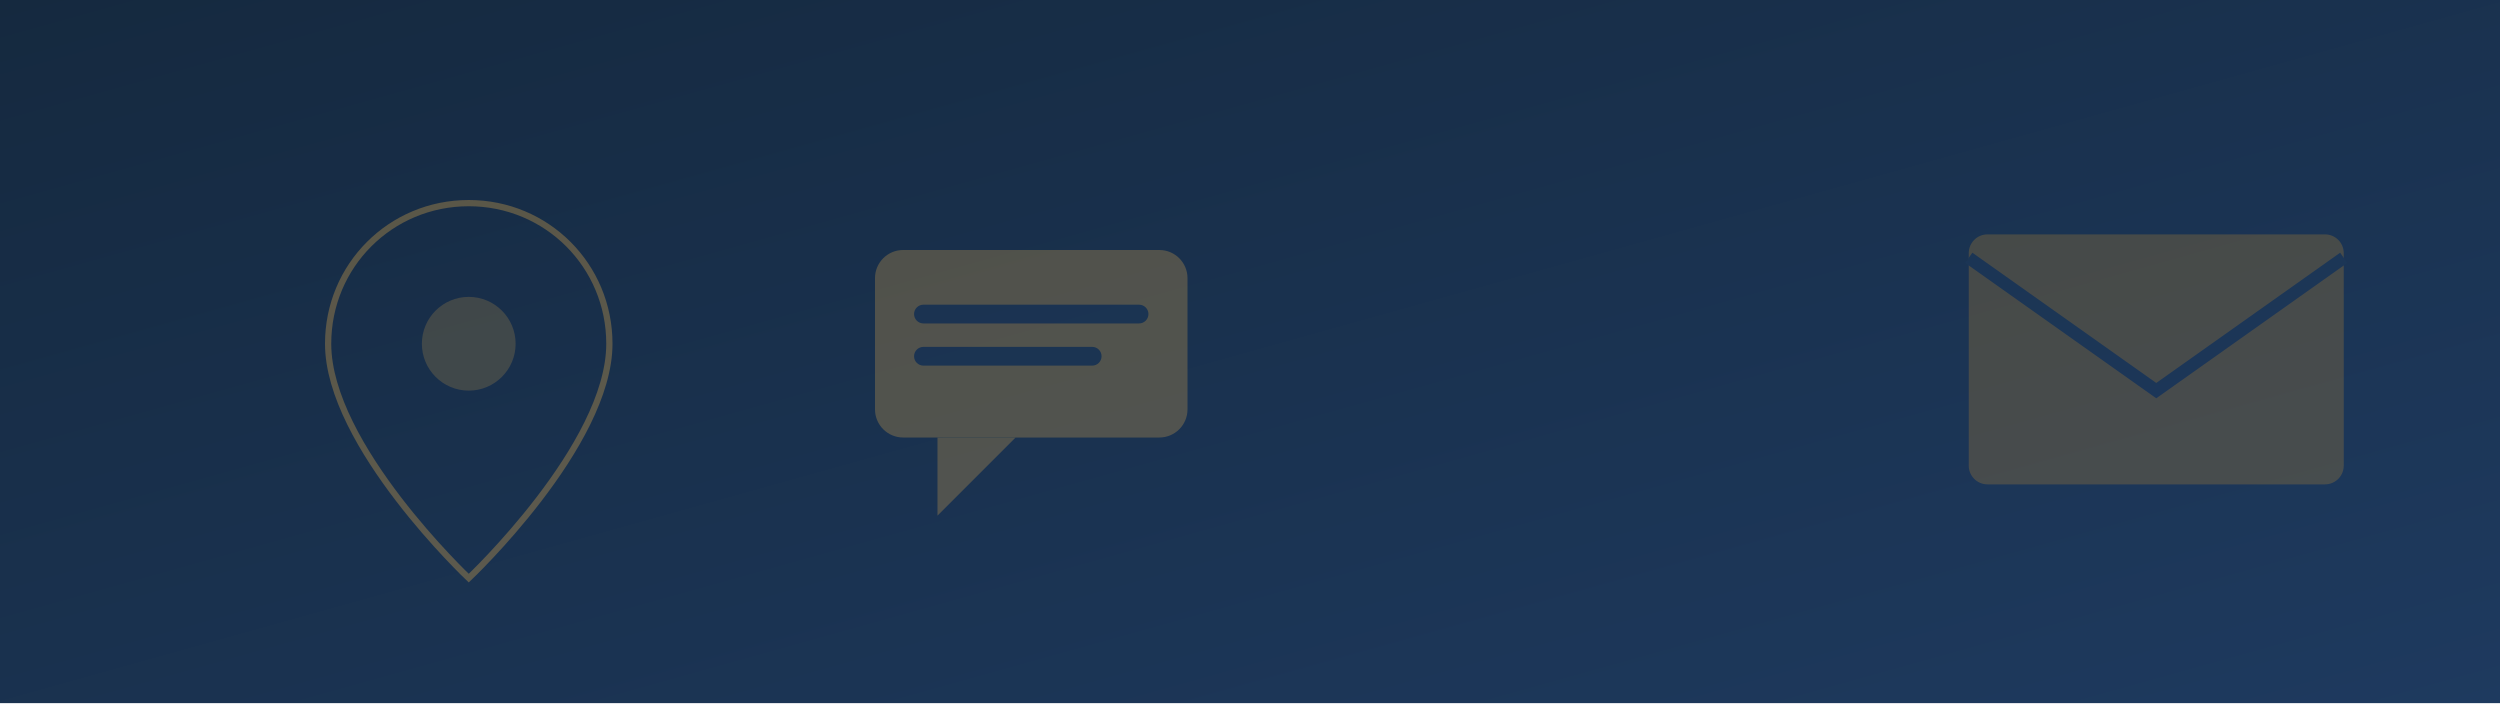
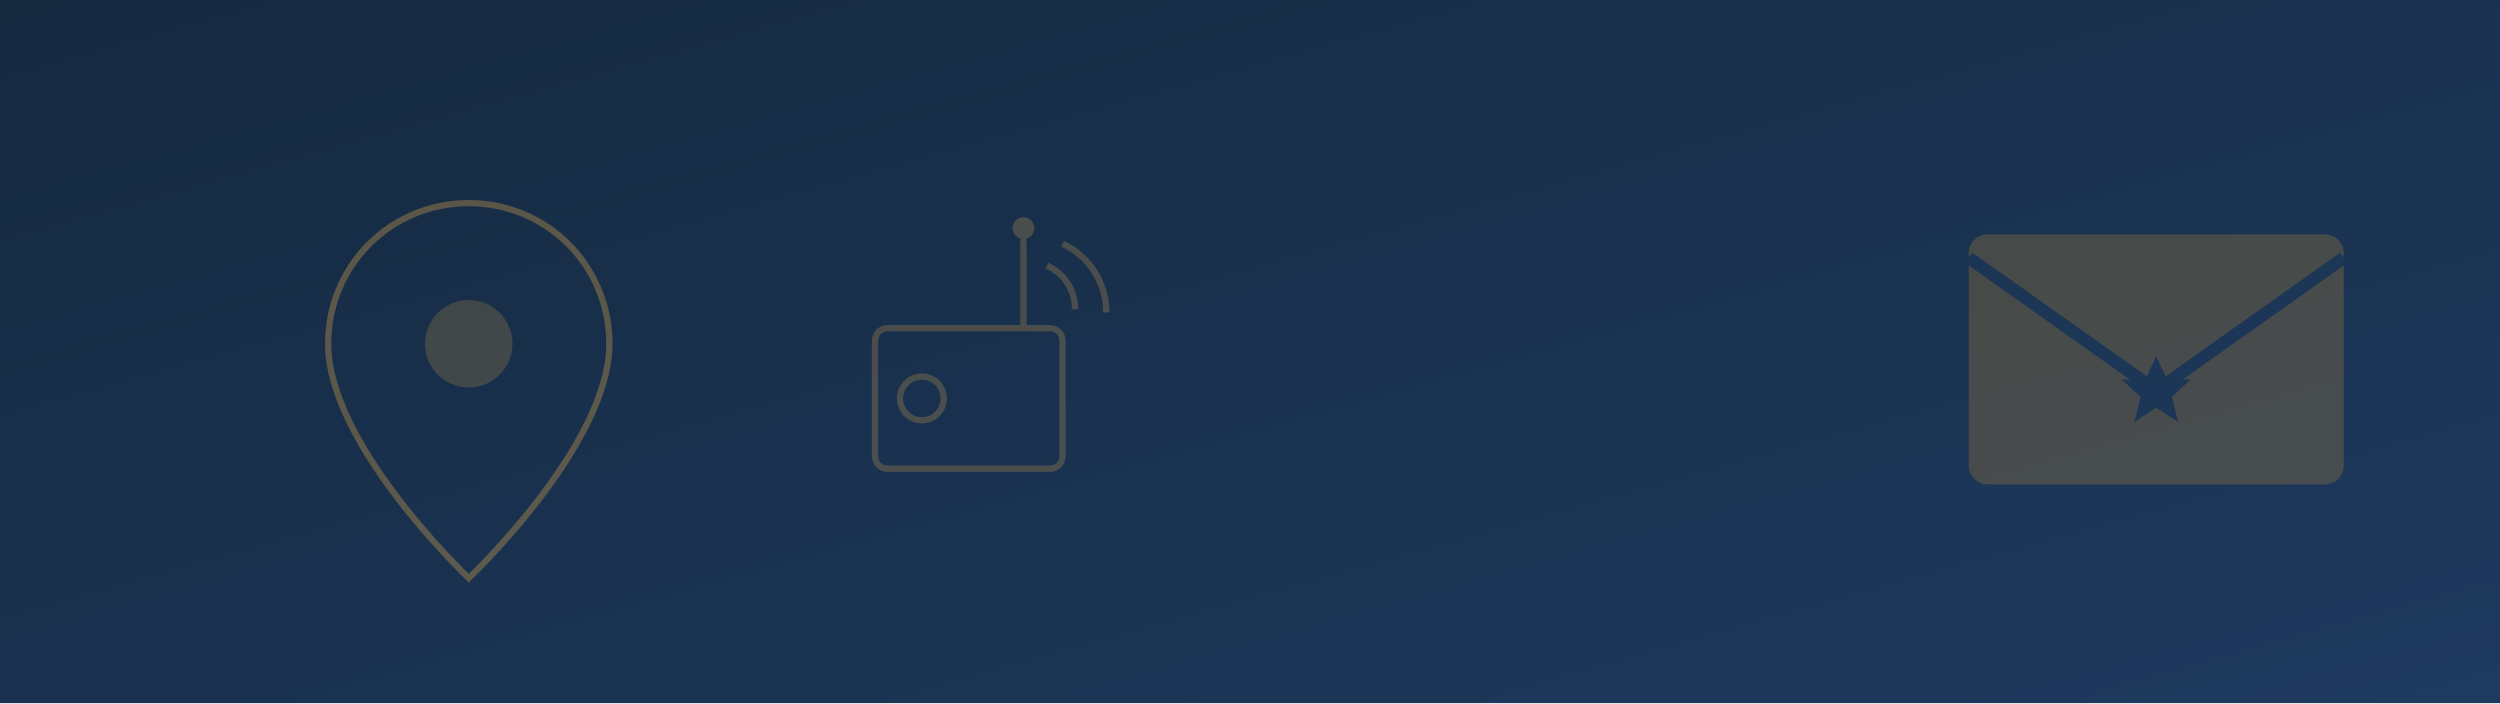
<svg xmlns="http://www.w3.org/2000/svg" viewBox="0 0 1600 450" preserveAspectRatio="xMidYMid slice">
  <defs>
    <linearGradient id="g" x1="0" y1="0" x2="1" y2="1">
      <stop offset="0" stop-color="#15293f" />
      <stop offset="1" stop-color="#1E3A5F" />
    </linearGradient>
  </defs>
  <rect width="1600" height="450" fill="url(#g)" />
  <g opacity="0.2">
    <rect x="1260" y="150" width="240" height="160" rx="12" fill="#F5A623" />
    <path d="M1260 165 L1380 250 L1500 165" fill="none" stroke="#1E3A5F" stroke-width="8" />
+     <g transform="translate(1380,250)" fill="#1E3A5F">
+       <polygon points="0,-22 7,-7 22,-7 10,4 14,20 0,11 -14,20 -10,4 -22,-7 -7,-7" />
+     </g>
  </g>
  <g opacity="0.3">
    <path d="M300 130 c-50 0 -90 40 -90 90 c0 65 90 150 90 150 c0 0 90 -85 90 -150 c0 -50 -40 -90 -90 -90 z" fill="none" stroke="#F7B84B" stroke-width="4" />
-     <circle cx="300" cy="220" r="30" fill="#F7B84B" opacity="0.6" />
+     <circle cx="300" cy="220" r="28" fill="#F7B84B" opacity="0.6" />
  </g>
-   <g opacity="0.25">
-     <rect x="560" y="160" width="200" height="120" rx="18" fill="#F7B84B" />
-     <polygon points="600,280 600,330 650,280" fill="#F7B84B" />
-     <rect x="585" y="195" width="150" height="12" rx="6" fill="#1E3A5F" />
-     <rect x="585" y="222" width="120" height="12" rx="6" fill="#1E3A5F" />
+   <g transform="translate(560,170)" opacity="0.22" fill="none" stroke="#F7B84B" stroke-width="4">
+     <rect x="0" y="40" width="120" height="90" rx="8" />
+     <line x1="95" y1="40" x2="95" y2="-20" />
+     <circle cx="95" cy="-24" r="5" fill="#F7B84B" />
+     <path d="M110 0 a30 30 0 0 1 18 28" />
+     <path d="M120 -14 a48 48 0 0 1 28 44" />
+     <circle cx="30" cy="85" r="14" />
  </g>
</svg>
